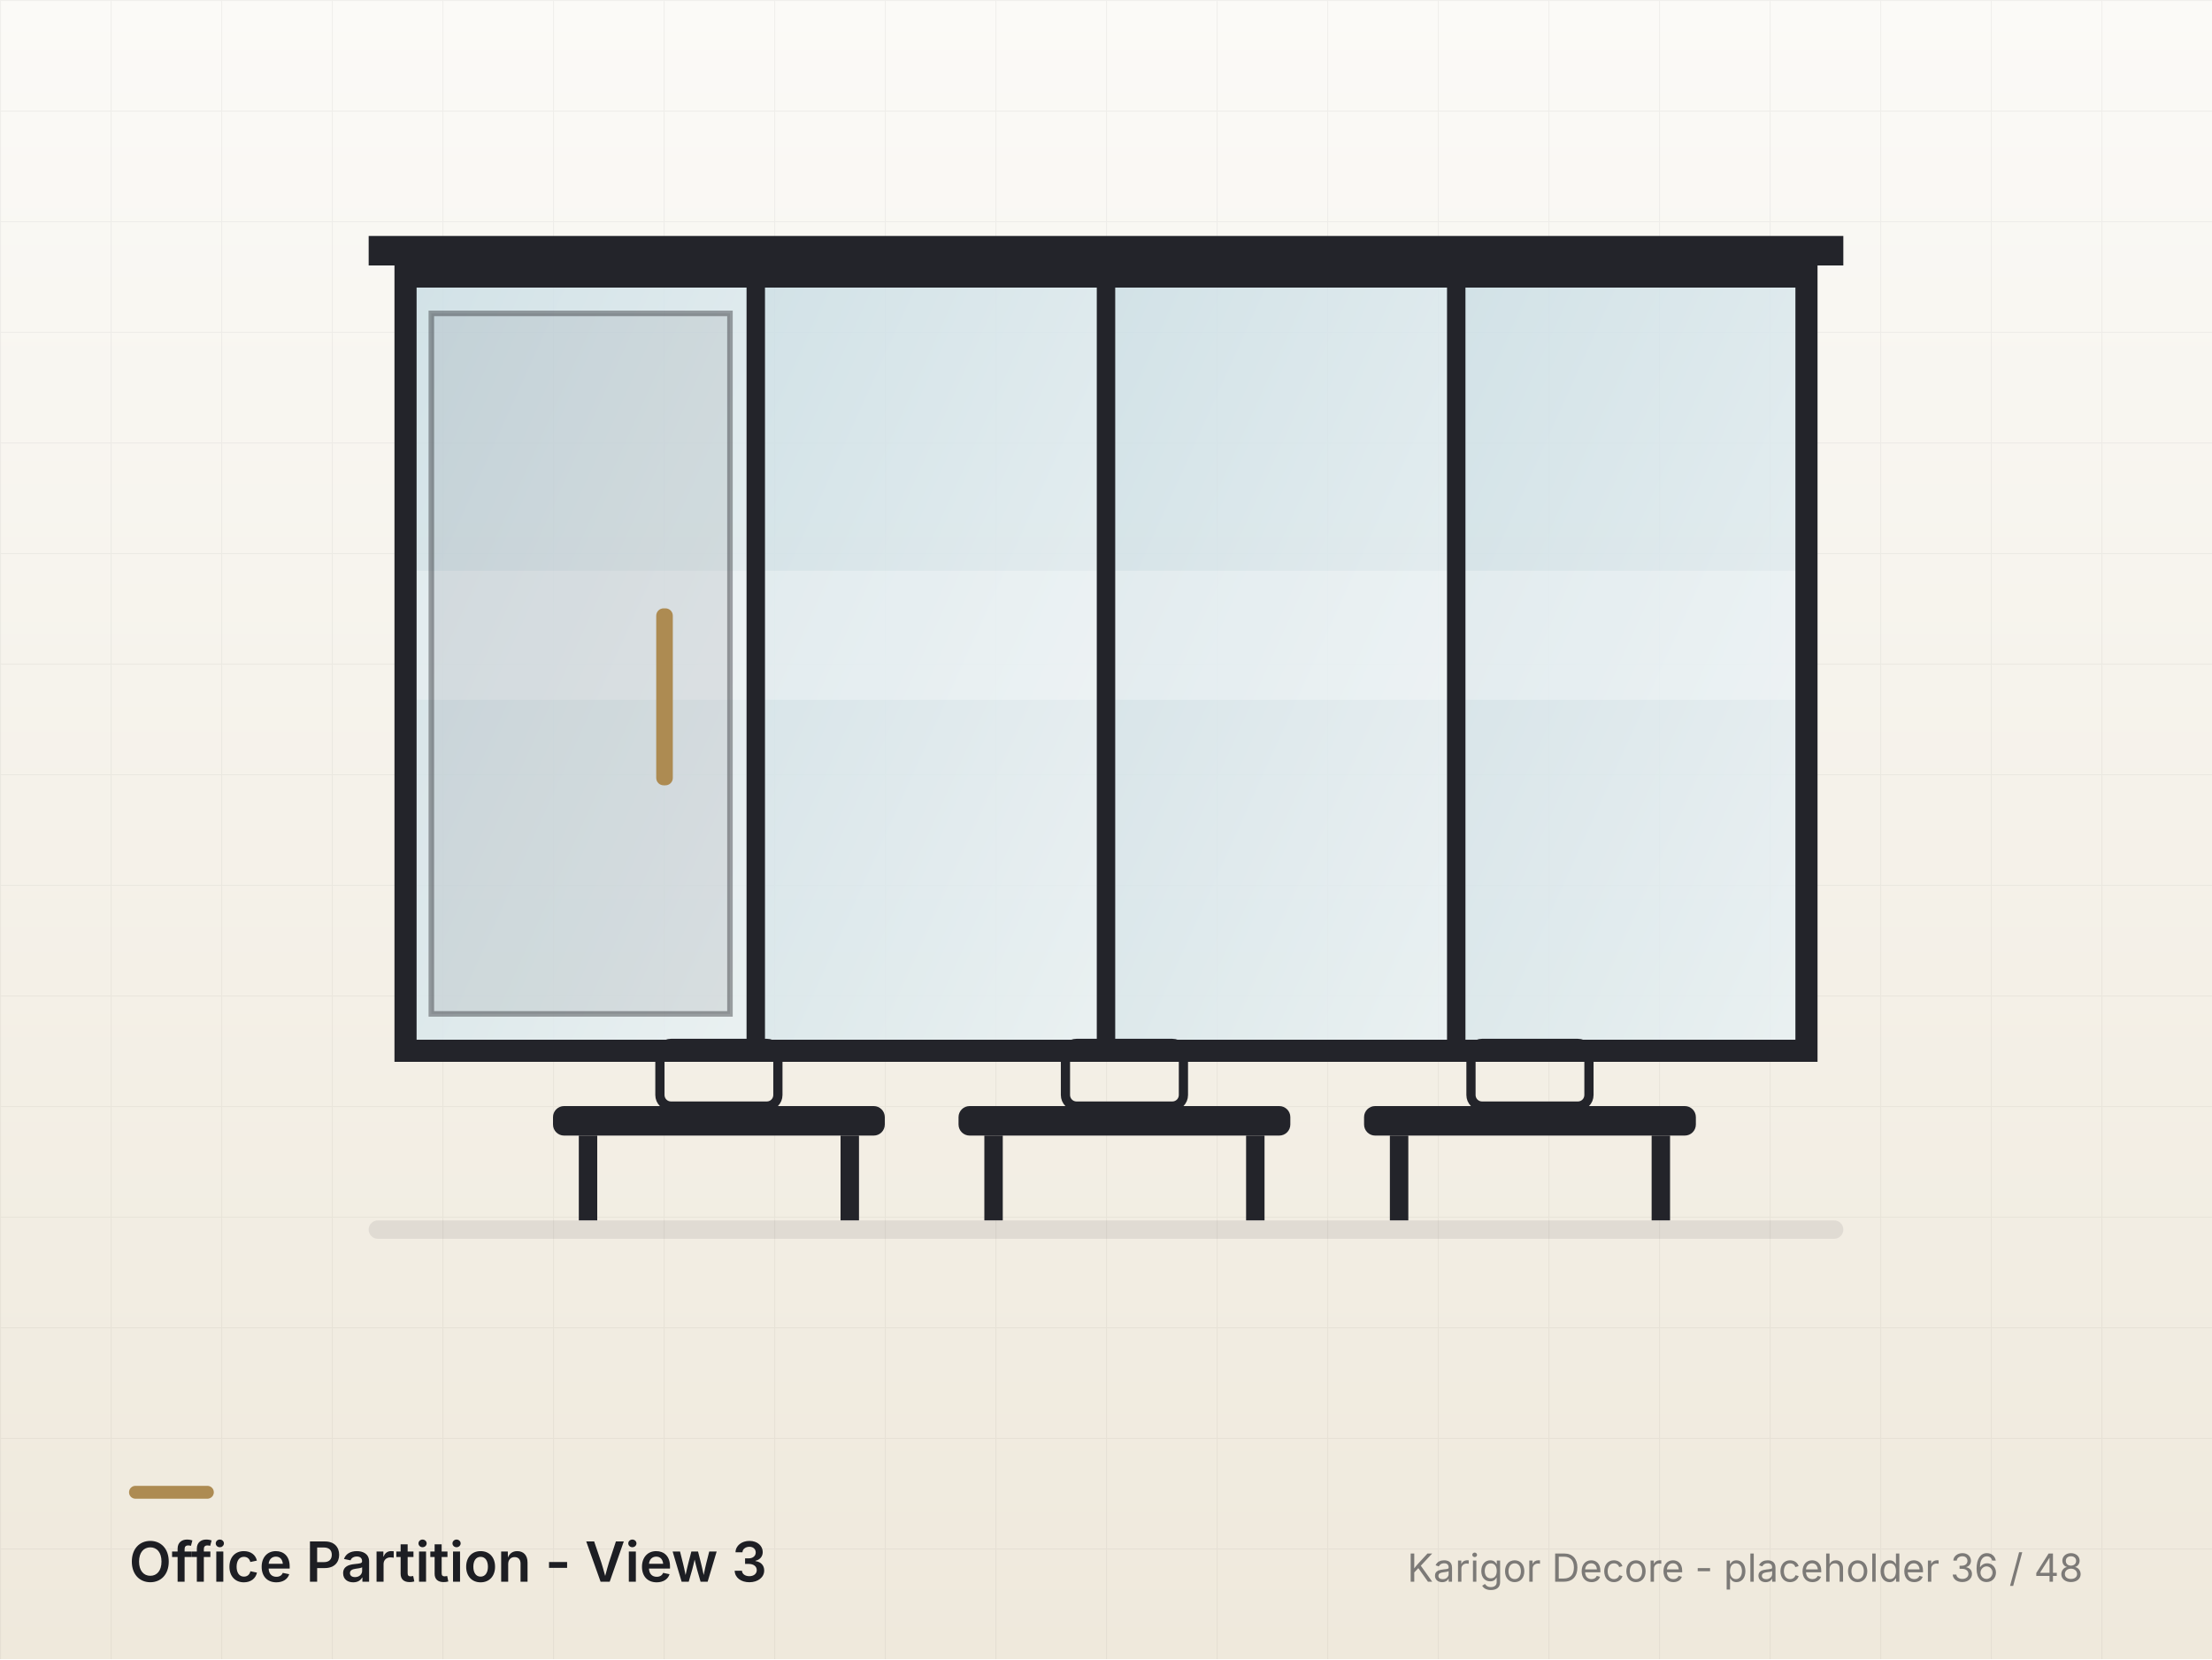
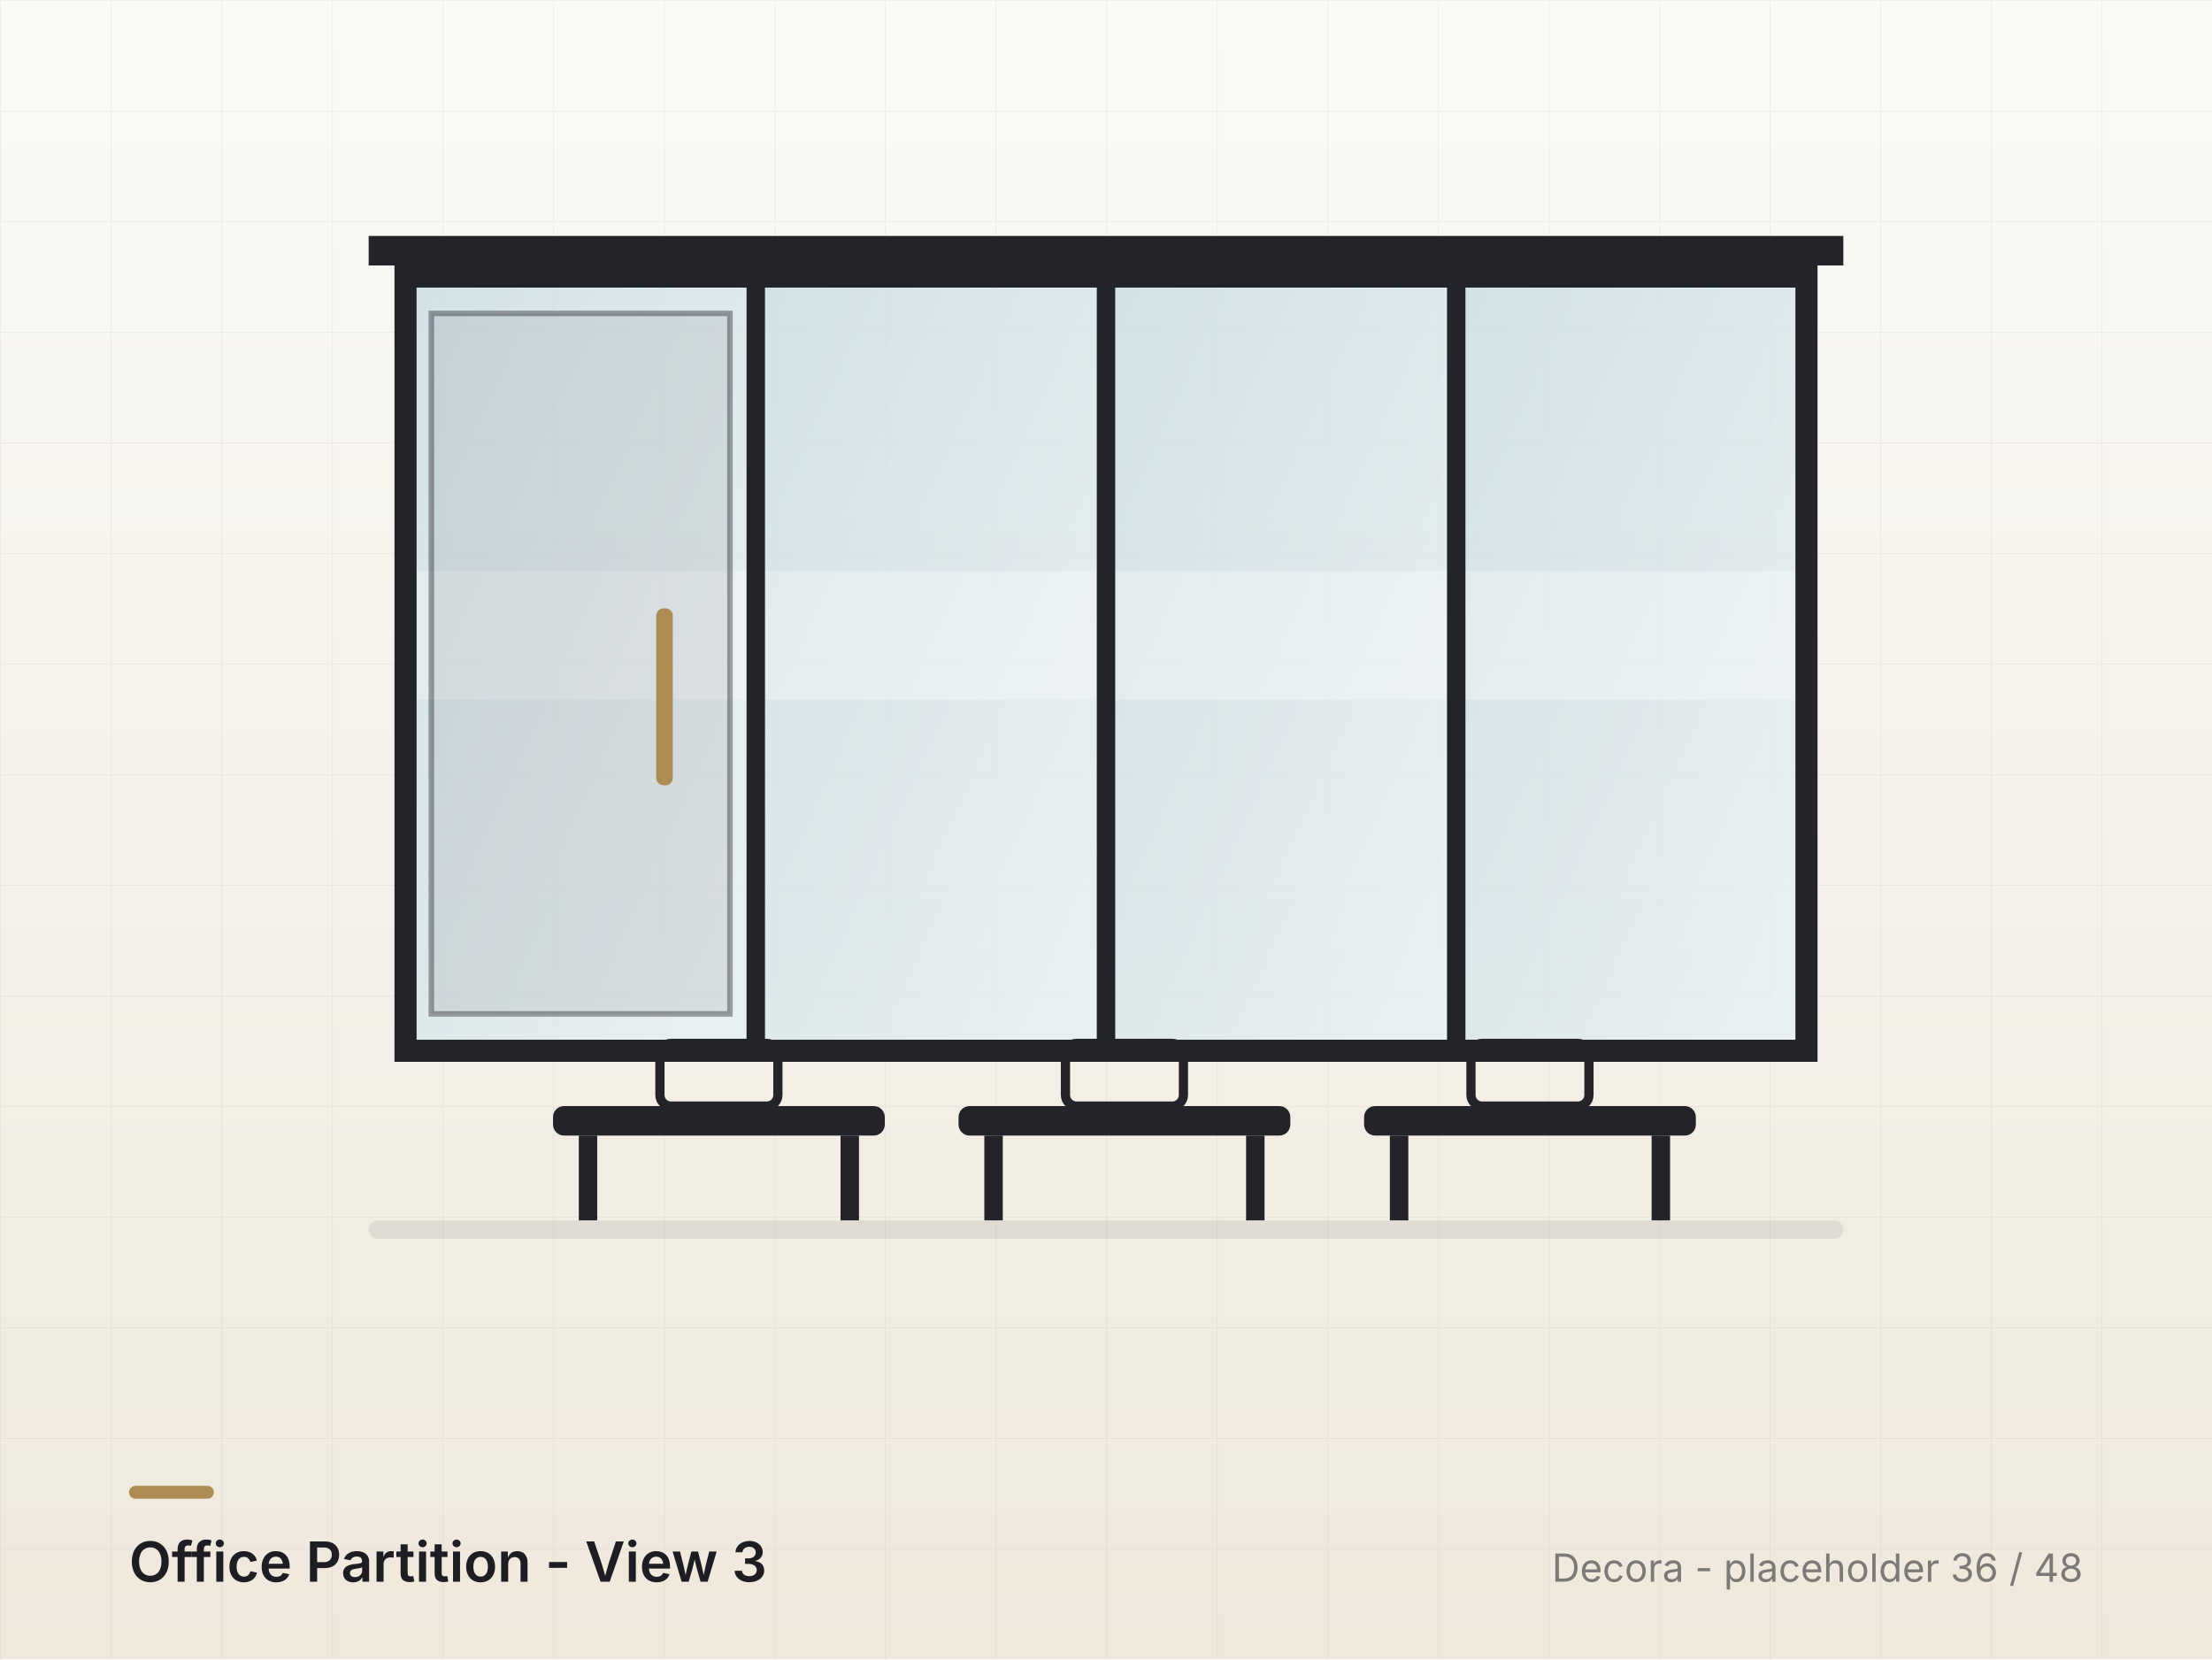
- <svg xmlns="http://www.w3.org/2000/svg" viewBox="0 0 1200 900" width="1200" height="900" role="img" aria-label="Office Partition - View 3 - Karigor Decore placeholder image">
+ <svg xmlns="http://www.w3.org/2000/svg" viewBox="0 0 1200 900" width="1200" height="900" role="img" aria-label="Office Partition - View 3 - Decora placeholder image">
  <defs>
    <linearGradient id="bg" x1="0" y1="0" x2="0" y2="1">
      <stop offset="0" stop-color="#fbfaf7" />
      <stop offset="1" stop-color="#efe9dc" />
    </linearGradient>
    <linearGradient id="glassGrad" x1="0" y1="0" x2="1" y2="1">
      <stop offset="0" stop-color="rgba(203,222,229,0.85)" />
      <stop offset="1" stop-color="rgba(233,241,244,0.85)" />
    </linearGradient>
    <pattern id="grid" width="60" height="60" patternUnits="userSpaceOnUse">
      <path d="M60 0H0V60" fill="none" stroke="rgba(22,23,27,0.05)" stroke-width="1" />
    </pattern>
  </defs>
  <rect width="1200" height="900" fill="url(#bg)" />
  <rect width="1200" height="900" fill="url(#grid)" />
  <rect x="220" y="150" width="190" height="420" rx="0" fill="url(#glassGrad)" />
  <rect x="410" y="150" width="190" height="420" rx="0" fill="url(#glassGrad)" />
  <rect x="600" y="150" width="190" height="420" rx="0" fill="url(#glassGrad)" />
  <rect x="790" y="150" width="190" height="420" rx="0" fill="url(#glassGrad)" />
  <rect x="220" y="309.6" width="760" height="70" fill="rgba(255,255,255,0.28)" />
  <rect x="405" y="150" width="10" height="420" fill="#23242a" />
  <rect x="595" y="150" width="10" height="420" fill="#23242a" />
  <rect x="785" y="150" width="10" height="420" fill="#23242a" />
  <rect x="220" y="150" width="760" height="420" fill="none" stroke="#23242a" stroke-width="12" />
  <rect x="200" y="128" width="800" height="16" fill="#23242a" />
  <rect x="234" y="170" width="162" height="380" fill="rgba(22,23,27,0.08)" stroke="rgba(22,23,27,0.38)" stroke-width="3" />
  <rect x="356" y="330" width="9" height="96" rx="4" fill="#ad8b52" />
  <rect x="300" y="600" width="180" height="16" rx="6" fill="#23242a" />
  <rect x="314" y="616" width="10" height="46" fill="#23242a" />
  <rect x="456" y="616" width="10" height="46" fill="#23242a" />
  <rect x="358" y="566" width="64" height="34" rx="6" fill="none" stroke="#23242a" stroke-width="5" />
  <rect x="520" y="600" width="180" height="16" rx="6" fill="#23242a" />
  <rect x="534" y="616" width="10" height="46" fill="#23242a" />
  <rect x="676" y="616" width="10" height="46" fill="#23242a" />
  <rect x="578" y="566" width="64" height="34" rx="6" fill="none" stroke="#23242a" stroke-width="5" />
  <rect x="740" y="600" width="180" height="16" rx="6" fill="#23242a" />
  <rect x="754" y="616" width="10" height="46" fill="#23242a" />
  <rect x="896" y="616" width="10" height="46" fill="#23242a" />
  <rect x="798" y="566" width="64" height="34" rx="6" fill="none" stroke="#23242a" stroke-width="5" />
  <rect x="200" y="662" width="800" height="10" rx="5" fill="rgba(22,23,27,0.08)" />
  <g font-family="'Sora','Inter',system-ui,sans-serif">
    <rect x="70" y="806" width="46" height="7" rx="3.5" fill="#ad8b52" />
    <text x="70" y="858" font-size="30" font-weight="600" fill="#1d1e23">Office Partition - View 3</text>
-     <text x="1130" y="858" font-size="21" fill="rgba(29,30,35,0.55)" text-anchor="end">Karigor Decore - placeholder 36 / 48</text>
+     <text x="1130" y="858" font-size="21" fill="rgba(29,30,35,0.55)" text-anchor="end">Decora - placeholder 36 / 48</text>
  </g>
</svg>
